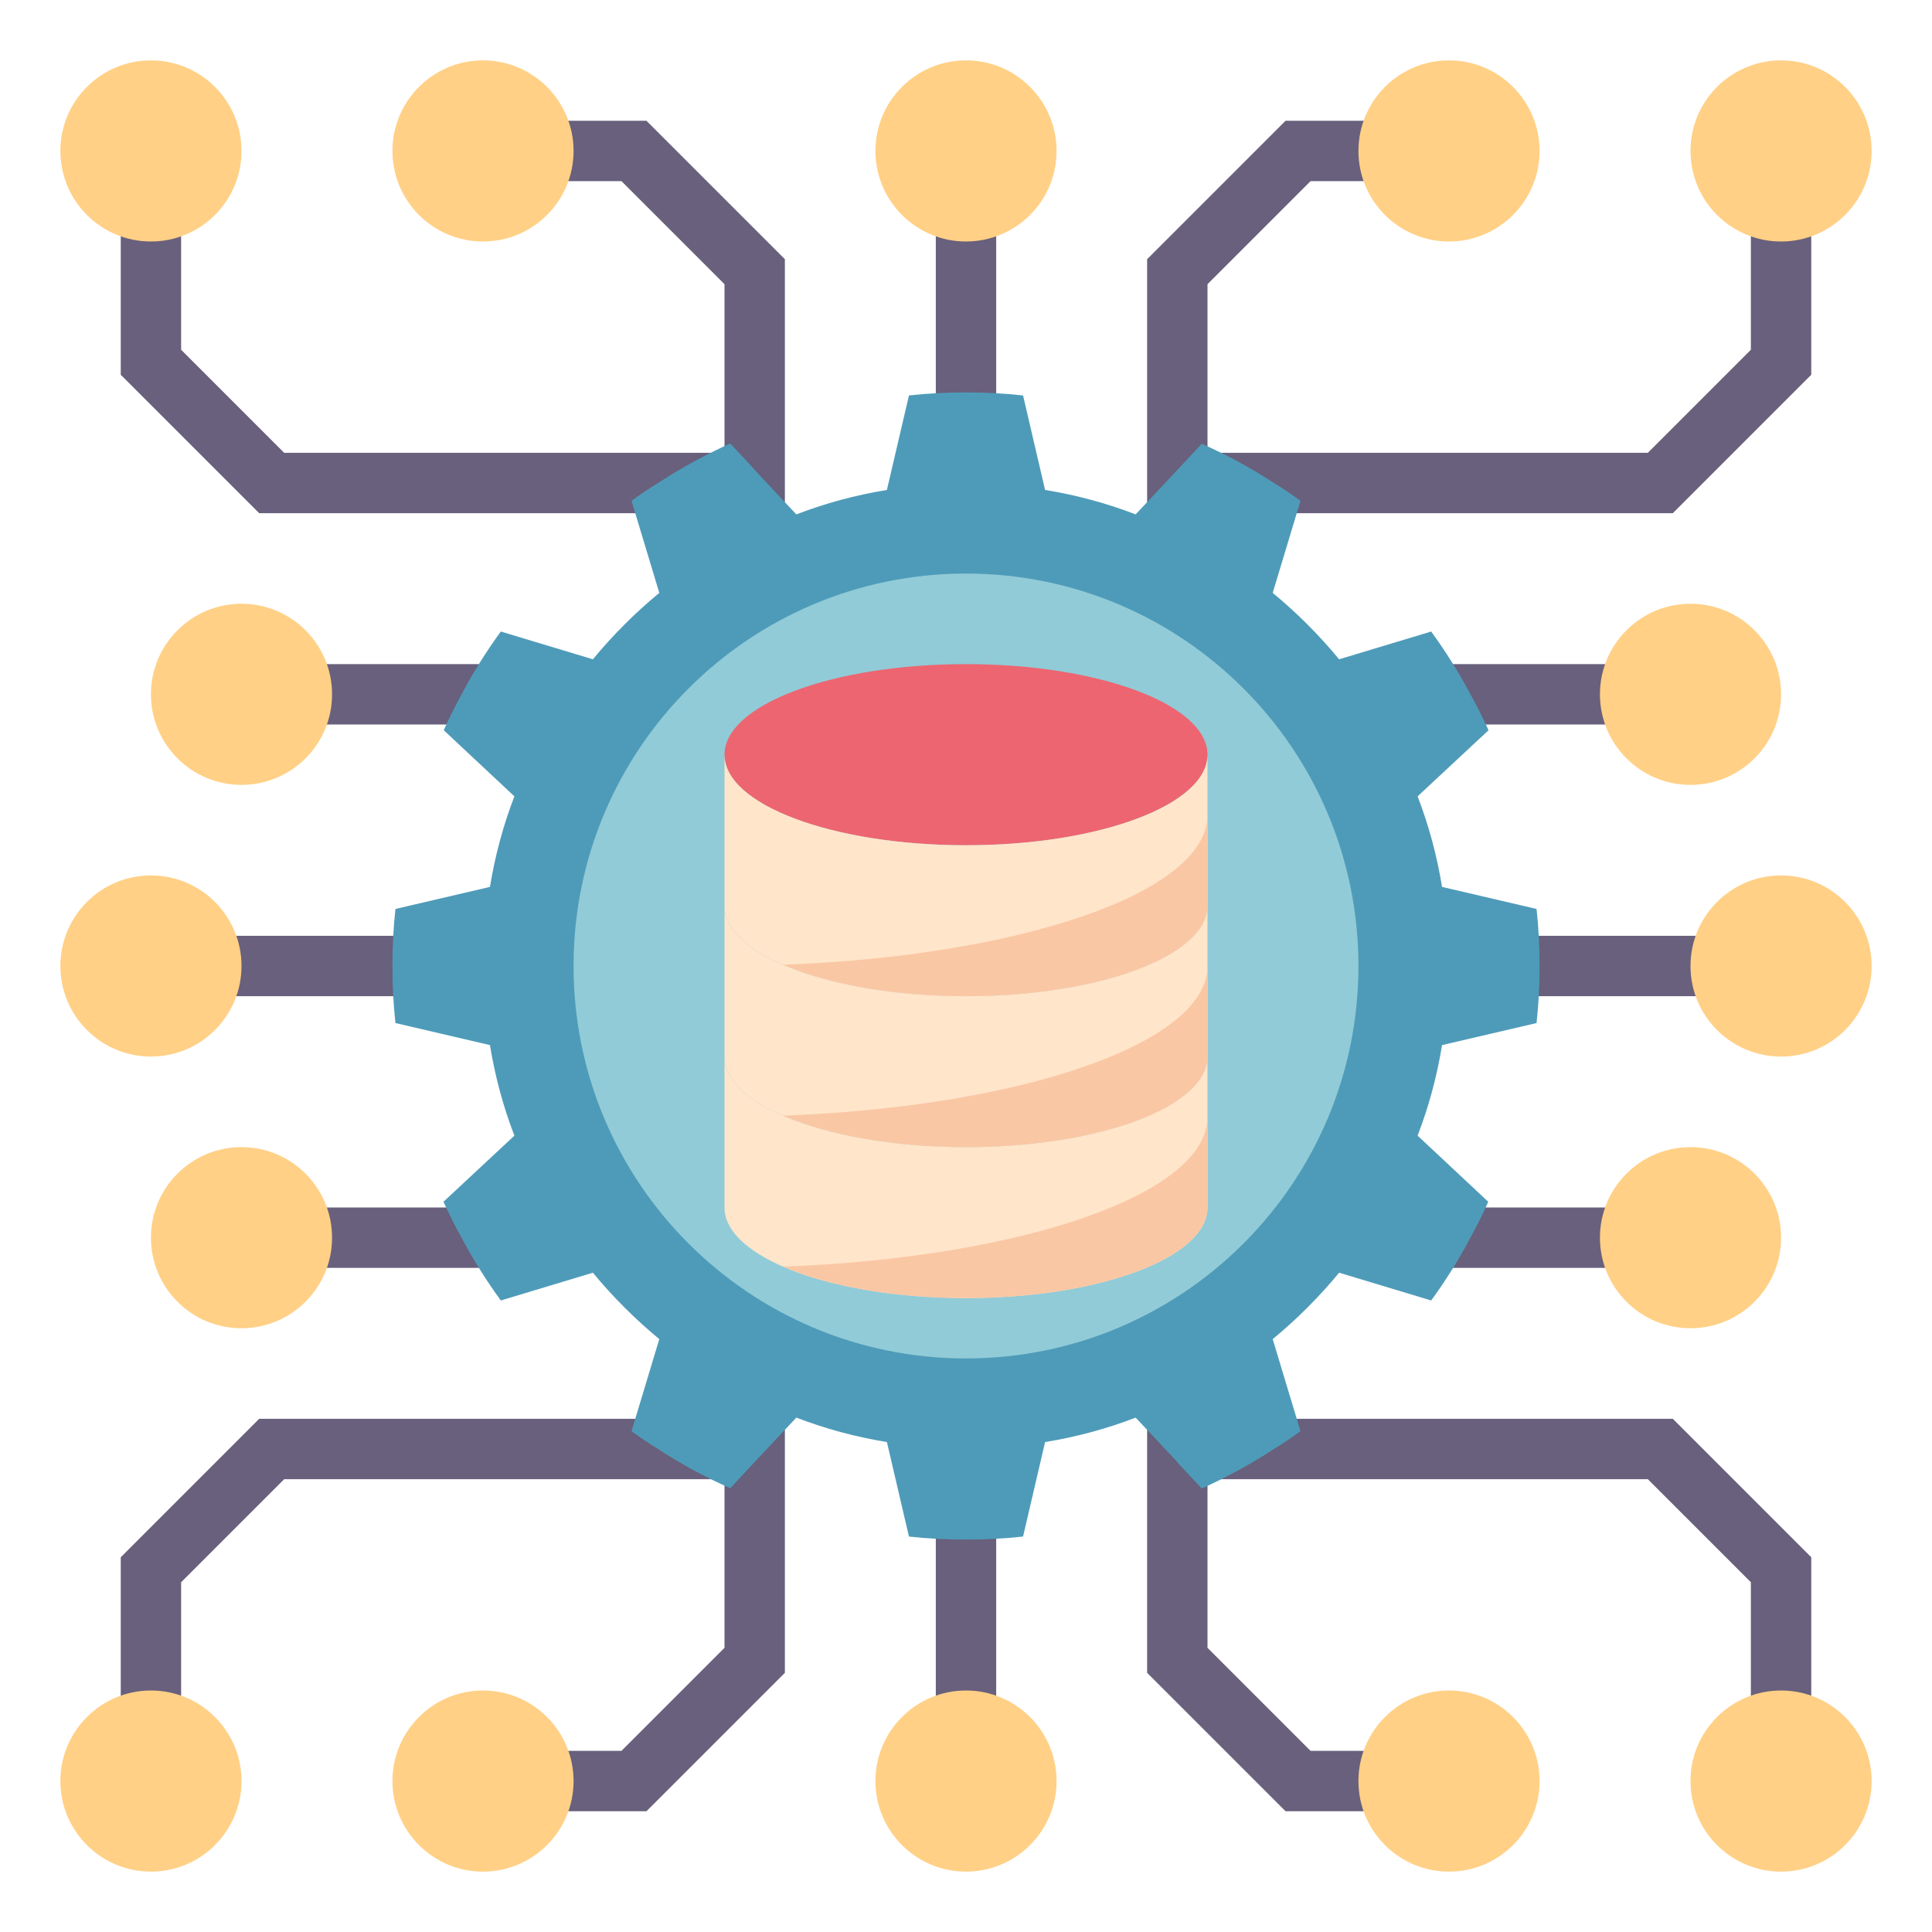
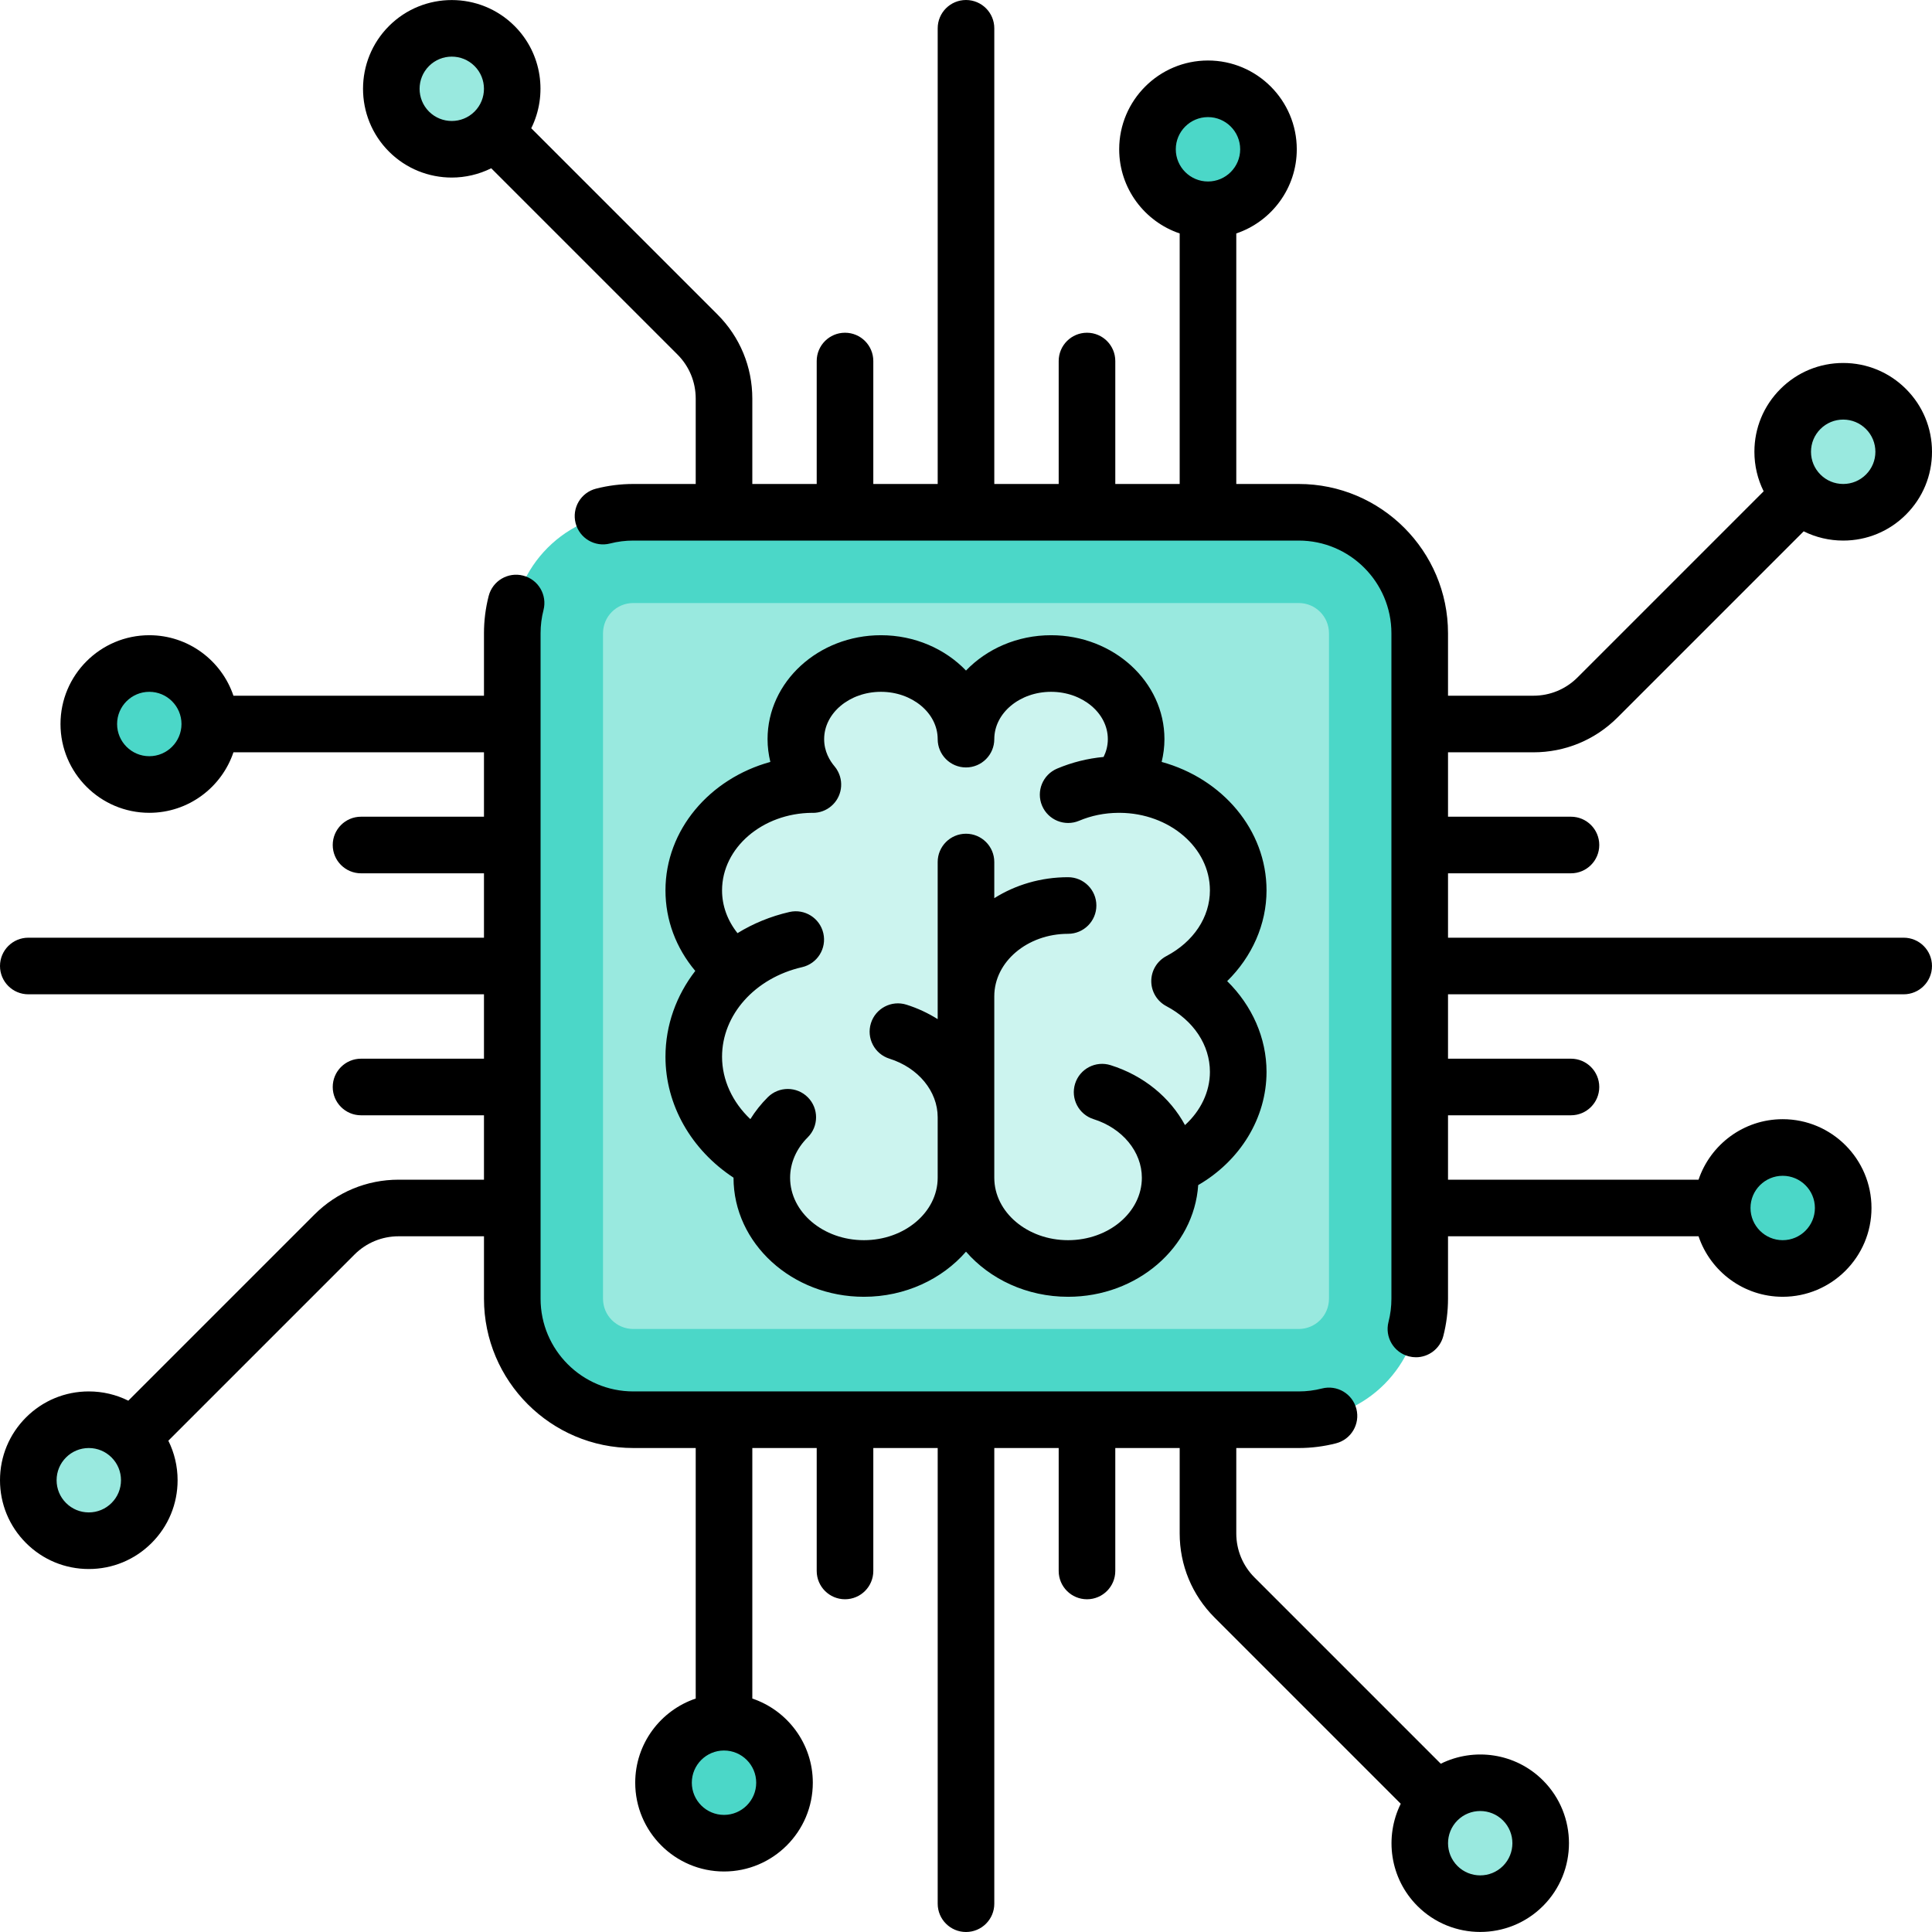
- <svg xmlns="http://www.w3.org/2000/svg" id="Layer_1_1_" enable-background="new 0 0 64 64" height="512" viewBox="0 0 64 64" width="512">
-   <g fill="#68607c">
-     <path d="m55.414 17h-16.414v-2h15.586l3.414-3.414v-4.586h2v5.414z" />
-     <path d="m48 31h9v2h-9z" />
-     <path d="m45 22h9v2h-9z" />
-     <path d="m60 57h-2v-4.586l-3.414-3.414h-15.586v-2h16.414l4.586 4.586z" />
-     <path d="m46 40h8v2h-8z" />
-     <path d="m25 17h-16.414l-4.586-4.586v-5.414h2v4.586l3.414 3.414h15.586z" />
-     <path d="m7 31h9v2h-9z" />
-     <path d="m10 22h9v2h-9z" />
-     <path d="m6 57h-2v-5.414l4.586-4.586h16.414v2h-15.586l-3.414 3.414z" />
-     <path d="m10 40h9v2h-9z" />
-     <path d="m31 7h2v9h-2z" />
-     <path d="m40 19h-2v-10.414l4.586-4.586h3.414v2h-2.586l-3.414 3.414z" />
-     <path d="m26 19h-2v-9.586l-3.414-3.414h-2.586v-2h3.414l4.586 4.586z" />
-     <path d="m31 47h2v10h-2z" />
-     <path d="m46 60h-3.414l-4.586-4.586v-10.414h2v9.586l3.414 3.414h2.586z" />
-     <path d="m21.414 60h-3.414v-2h2.586l3.414-3.414v-9.586h2v10.414z" />
+ <svg xmlns="http://www.w3.org/2000/svg" version="1.1" id="Capa_1" x="0px" y="0px" viewBox="0 0 512.002 512.002" style="enable-background:new 0 0 512.002 512.002;" xml:space="preserve">
+   <path style="fill:#4BD7C8;" d="M344.177,376.243H167.823c-17.709,0-32.065-14.356-32.065-32.065V167.824  c0-17.709,14.356-32.065,32.065-32.065h176.355c17.709,0,32.065,14.356,32.065,32.065v176.355  C376.242,361.887,361.886,376.243,344.177,376.243z" />
+   <path style="fill:#99E9DF;" d="M344.177,352.195H167.823c-4.427,0-8.016-3.589-8.016-8.016V167.824c0-4.427,3.589-8.016,8.016-8.016  h176.355c4.427,0,8.016,3.589,8.016,8.016v176.355C352.194,348.606,348.605,352.195,344.177,352.195z" />
+   <g>
+     <circle style="fill:#4BD7C8;" cx="39.565" cy="191.871" r="16.03" />
+     <circle style="fill:#4BD7C8;" cx="472.44" cy="320.131" r="16.03" />
  </g>
-   <circle cx="8" cy="23" fill="#ffd086" r="3" />
-   <circle cx="5" cy="32" fill="#ffd086" r="3" />
-   <circle cx="8" cy="41" fill="#ffd086" r="3" />
-   <circle cx="5" cy="59" fill="#ffd086" r="3" />
-   <circle cx="16" cy="59" fill="#ffd086" r="3" />
-   <circle cx="32" cy="59" fill="#ffd086" r="3" />
-   <circle cx="48" cy="59" fill="#ffd086" r="3" />
-   <circle cx="59" cy="59" fill="#ffd086" r="3" />
-   <circle cx="56" cy="41" fill="#ffd086" r="3" />
-   <circle cx="59" cy="32" fill="#ffd086" r="3" />
-   <circle cx="56" cy="23" fill="#ffd086" r="3" />
-   <circle cx="59" cy="5" fill="#ffd086" r="3" />
-   <circle cx="48" cy="5" fill="#ffd086" r="3" />
-   <circle cx="32" cy="5" fill="#ffd086" r="3" />
-   <circle cx="16" cy="5" fill="#ffd086" r="3" />
-   <circle cx="5" cy="5" fill="#ffd086" r="3" />
-   <path d="m39 15.57.81-.87c.83.37 1.63.8 2.39 1.3.3.18.59.38.88.59l-.92 3.05c.8.66 1.54 1.4 2.2 2.2l3.05-.92c.48.66.92 1.36 1.3 2.08.22.39.41.78.6 1.19l-2.35 2.19c.37.96.64 1.96.81 3l3.13.73c.07.62.1 1.25.1 1.89s-.03 1.27-.1 1.89l-3.13.73c-.17 1.04-.44 2.04-.81 3l2.34 2.19c-.18.41-.38.8-.59 1.19-.38.72-.82 1.42-1.3 2.08l-3.05-.92c-.66.8-1.4 1.54-2.2 2.2l.92 3.05c-.29.21-.58.41-.88.59-.76.5-1.56.93-2.39 1.31l-.81-.87v-.01l-1.38-1.47c-.96.37-1.96.64-3 .81l-.73 3.13c-.62.07-1.25.1-1.89.1s-1.27-.03-1.89-.1l-.73-3.13c-1.04-.17-2.04-.44-3-.81l-1.38 1.47-.81.87c-.83-.37-1.63-.8-2.39-1.3-.3-.18-.59-.38-.88-.59l.92-3.05c-.8-.66-1.54-1.4-2.2-2.2l-3.05.92c-.48-.66-.92-1.36-1.3-2.08-.22-.39-.41-.78-.6-1.19l2.35-2.19c-.37-.96-.64-1.96-.81-3l-3.13-.73c-.07-.62-.1-1.25-.1-1.89s.03-1.27.1-1.89l3.13-.73c.17-1.04.44-2.04.81-3l-2.34-2.19c.18-.41.38-.8.59-1.19.38-.72.82-1.42 1.3-2.08l3.05.92c.66-.8 1.4-1.54 2.2-2.2l-.92-3.05c.29-.21.58-.41.88-.59.76-.5 1.56-.93 2.39-1.31l.81.87v.01l1.38 1.47c.96-.37 1.96-.64 3-.81l.73-3.13c.62-.07 1.25-.1 1.89-.1s1.27.03 1.89.1l.73 3.13c1.04.17 2.04.44 3 .81z" fill="#4e9bb9" />
-   <circle cx="32" cy="32" fill="#91cbd7" r="13" />
-   <path d="m40 30v5c0 1.66-3.58 3-8 3s-8-1.34-8-3v-5c0 1.66 3.58 3 8 3s8-1.34 8-3z" fill="#ffe5ca" />
-   <path d="m32 43c-4.42 0-8-1.34-8-3v-5c0 1.66 3.58 3 8 3s8-1.34 8-3v5c0 1.66-3.58 3-8 3z" fill="#ffe5ca" />
-   <ellipse cx="32" cy="25" fill="#ed6571" rx="8" ry="3" />
-   <path d="m40 25v5c0 1.66-3.58 3-8 3s-8-1.34-8-3v-5c0 1.66 3.58 3 8 3s8-1.34 8-3z" fill="#ffe5ca" />
-   <path d="m25.947 31.959c1.467.637 3.631 1.041 6.053 1.041 4.42 0 8-1.34 8-3v-3c0 2.557-6.131 4.659-14.053 4.959z" fill="#fac7a4" />
-   <path d="m25.947 36.959c1.467.637 3.631 1.041 6.053 1.041 4.42 0 8-1.34 8-3v-3c0 2.557-6.131 4.659-14.053 4.959z" fill="#fac7a4" />
-   <path d="m25.947 41.959c1.467.637 3.631 1.041 6.053 1.041 4.42 0 8-1.34 8-3v-3c0 2.557-6.131 4.659-14.053 4.959z" fill="#fac7a4" />
+   <g>
+     <circle style="fill:#99E9DF;" cx="23.532" cy="392.271" r="16.03" />
+     <circle style="fill:#99E9DF;" cx="488.47" cy="119.731" r="16.03" />
+   </g>
+   <g>
+     <circle style="fill:#4BD7C8;" cx="320.13" cy="39.566" r="16.03" />
+     <circle style="fill:#4BD7C8;" cx="191.87" cy="472.441" r="16.03" />
+   </g>
+   <g>
+     <circle style="fill:#99E9DF;" cx="119.73" cy="23.533" r="16.03" />
+     <circle style="fill:#99E9DF;" cx="392.27" cy="488.471" r="16.03" />
+   </g>
+   <path style="fill:#CCF4EF;" d="M256,324.248c2.286,0,4.462,0.975,5.981,2.677c5.237,5.871,12.917,9.237,21.074,9.237  c14.028,0,25.81-9.821,26.82-22.354c0.211-2.611,1.691-4.955,3.953-6.278c8.83-5.155,14.318-14.15,14.318-23.473  c0-6.728-2.803-13.265-7.899-18.408c-3.092-3.123-3.092-8.157,0-11.281c5.096-5.143,7.899-11.68,7.899-18.408  c0-12.106-8.838-22.776-21.99-26.553c-4.094-1.174-6.552-5.355-5.597-9.507c0.36-1.566,0.532-2.842,0.532-4.02  c0-11.05-10.114-20.04-22.545-20.04c-6.427,0-12.58,2.47-16.862,6.775c-3.022,3.022-8.345,3.022-11.367,0  c-4.282-4.306-10.435-6.775-16.862-6.775c-12.431,0-22.545,8.991-22.545,20.04c0,1.323,0.149,2.654,0.431,3.949  c0.908,4.133-1.542,8.259-5.613,9.429c-13.081,3.769-21.872,14.498-21.872,26.702c0,5.836,2.098,11.464,6.067,16.283  c2.356,2.869,2.442,6.979,0.196,9.938c-4.094,5.409-6.263,11.59-6.263,17.868c0,10.004,5.417,19.59,14.498,25.645  c2.208,1.472,3.546,3.945,3.57,6.603c0.11,13.159,12.236,23.864,27.023,23.864c8.157,0,15.837-3.366,21.074-9.237  C251.538,325.222,253.714,324.248,256,324.248z" />
+   <path d="M504.5,248.501H383.742v-17.064h32.581c4.142,0,7.5-3.358,7.5-7.5s-3.358-7.5-7.5-7.5h-32.581v-17.065h22.62  c8.427,0,16.35-3.281,22.308-9.24l49.326-49.326c3.214,1.601,6.777,2.453,10.473,2.453c6.286,0,12.195-2.448,16.64-6.892  c4.445-4.445,6.893-10.354,6.893-16.64s-2.448-12.195-6.893-16.64c-4.444-4.445-10.354-6.893-16.64-6.893s-12.195,2.448-16.64,6.892  c-4.445,4.445-6.893,10.354-6.893,16.64c0,3.696,0.852,7.259,2.453,10.473l-49.326,49.326c-3.125,3.125-7.281,4.847-11.702,4.847  h-22.62v-16.548c0-21.816-17.749-39.564-39.564-39.564h-16.548V61.865c9.308-3.139,16.032-11.946,16.032-22.3  c0-12.976-10.557-23.532-23.532-23.532s-23.532,10.557-23.532,23.532c0,10.354,6.724,19.16,16.032,22.3v66.394h-17.064V95.678  c0-4.142-3.358-7.5-7.5-7.5s-7.5,3.358-7.5,7.5v32.581H263.5V7.501c0-4.142-3.358-7.5-7.5-7.5s-7.5,3.358-7.5,7.5v120.758h-17.064  V95.678c0-4.142-3.358-7.5-7.5-7.5s-7.5,3.358-7.5,7.5v32.581h-17.064V105.64c0-8.427-3.282-16.35-9.241-22.308l-49.343-49.343  c4.359-8.801,2.898-19.775-4.421-27.095c-9.176-9.175-24.105-9.174-33.28,0c-9.175,9.175-9.175,24.104,0,33.28  c4.588,4.587,10.614,6.881,16.64,6.881c3.588,0,7.17-0.833,10.455-2.46l49.343,49.344c3.126,3.125,4.847,7.281,4.847,11.701v22.619  h-16.548c-3.345,0-6.672,0.42-9.888,1.247c-4.011,1.032-6.426,5.121-5.394,9.133s5.122,6.427,9.133,5.394  c1.995-0.513,4.063-0.774,6.148-0.774h176.354c13.545,0,24.564,11.02,24.564,24.564v176.355c0,2.083-0.26,4.15-0.772,6.143  c-1.031,4.012,1.385,8.1,5.396,9.131c0.626,0.161,1.254,0.238,1.873,0.238c3.341,0,6.388-2.249,7.258-5.635  c0.826-3.212,1.245-6.536,1.245-9.878v-16.548h66.394c3.139,9.308,11.946,16.032,22.3,16.032c12.976,0,23.532-10.556,23.532-23.532  s-10.557-23.532-23.532-23.532c-10.354,0-19.16,6.724-22.3,16.032h-66.394v-17.065h32.581c4.142,0,7.5-3.358,7.5-7.5  s-3.358-7.5-7.5-7.5h-32.581v-17.063H504.5c4.142,0,7.5-3.358,7.5-7.5S508.642,248.501,504.5,248.501z M482.435,113.694  c1.612-1.612,3.754-2.499,6.033-2.499s4.421,0.887,6.033,2.499s2.499,3.754,2.499,6.033s-0.887,4.421-2.499,6.033  s-3.754,2.499-6.033,2.499s-4.421-0.887-6.033-2.499l0,0c-1.612-1.612-2.499-3.754-2.499-6.033S480.823,115.305,482.435,113.694z   M320.129,31.033c4.705,0,8.532,3.828,8.532,8.532s-3.828,8.532-8.532,8.532s-8.532-3.828-8.532-8.532  S315.424,31.033,320.129,31.033z M113.692,29.567c-3.327-3.327-3.327-8.74,0-12.066c1.664-1.664,3.848-2.495,6.034-2.495  c2.185,0,4.37,0.832,6.033,2.495c3.327,3.327,3.327,8.74,0,12.067l0,0C122.433,32.893,117.02,32.894,113.692,29.567z   M472.436,311.598c4.705,0,8.532,3.828,8.532,8.532c0,4.705-3.828,8.532-8.532,8.532s-8.532-3.828-8.532-8.532  C463.903,315.425,467.731,311.598,472.436,311.598z" />
+   <path d="M381.819,467.407l-49.343-49.344c-3.126-3.125-4.847-7.281-4.847-11.701v-22.619h16.548c3.345,0,6.671-0.42,9.886-1.247  c4.011-1.032,6.426-5.121,5.394-9.133c-1.032-4.011-5.119-6.426-9.133-5.394c-1.994,0.513-4.062,0.773-6.147,0.773H167.823  c-13.545,0-24.564-11.02-24.564-24.564V167.824c0-2.085,0.26-4.153,0.773-6.146c1.033-4.011-1.382-8.1-5.393-9.133  c-4.012-1.033-8.101,1.382-9.133,5.393c-0.828,3.214-1.247,6.54-1.247,9.886v16.548H61.864c-3.139-9.308-11.946-16.032-22.3-16.032  c-12.976,0-23.532,10.556-23.532,23.532s10.557,23.532,23.532,23.532c10.354,0,19.16-6.724,22.3-16.032h66.394v17.065H95.677  c-4.142,0-7.5,3.358-7.5,7.5s3.358,7.5,7.5,7.5h32.581v17.064H7.5c-4.142,0-7.5,3.358-7.5,7.5s3.358,7.5,7.5,7.5h120.758v17.064  H95.677c-4.142,0-7.5,3.358-7.5,7.5s3.358,7.5,7.5,7.5h32.581v17.065h-22.62c-8.427,0-16.35,3.281-22.308,9.24l-49.326,49.326  c-3.214-1.601-6.777-2.453-10.473-2.453c-6.286,0-12.195,2.448-16.64,6.892C2.448,380.08,0,385.99,0,392.275  s2.448,12.195,6.893,16.64c4.444,4.445,10.354,6.892,16.64,6.892s12.195-2.448,16.64-6.892c4.445-4.445,6.893-10.354,6.893-16.64  c0-3.696-0.852-7.259-2.453-10.473l49.326-49.326c3.125-3.125,7.281-4.847,11.702-4.847h22.62v16.548  c0,21.816,17.749,39.564,39.564,39.564h16.548v66.394c-9.308,3.139-16.032,11.946-16.032,22.3c0,12.976,10.557,23.532,23.532,23.532  s23.532-10.557,23.532-23.532c0-10.354-6.724-19.16-16.032-22.3v-66.394h17.064v32.581c0,4.142,3.358,7.5,7.5,7.5s7.5-3.358,7.5-7.5  v-32.581H248.5v120.76c0,4.142,3.358,7.5,7.5,7.5s7.5-3.358,7.5-7.5V383.743h17.064v32.581c0,4.142,3.358,7.5,7.5,7.5  s7.5-3.358,7.5-7.5v-32.581h17.064v22.619c0,8.427,3.282,16.35,9.241,22.308l49.343,49.343c-4.359,8.801-2.898,19.775,4.422,27.095  c4.587,4.588,10.614,6.881,16.64,6.881s12.053-2.293,16.64-6.881c9.175-9.175,9.175-24.104,0-33.279  C401.595,464.509,390.62,463.048,381.819,467.407z M39.564,200.404c-4.705,0-8.532-3.828-8.532-8.532  c0-4.705,3.828-8.532,8.532-8.532s8.532,3.828,8.532,8.532C48.097,196.577,44.269,200.404,39.564,200.404z M29.565,398.308  c-1.612,1.612-3.754,2.499-6.033,2.499s-4.421-0.887-6.033-2.499c-1.612-1.612-2.499-3.754-2.499-6.033s0.887-4.421,2.499-6.033  s3.754-2.499,6.033-2.499s4.421,0.887,6.033,2.499l0,0c1.612,1.612,2.499,3.754,2.499,6.033S31.177,396.697,29.565,398.308z   M191.871,480.969c-4.705,0-8.532-3.828-8.532-8.532s3.828-8.532,8.532-8.532s8.532,3.828,8.532,8.532  S196.576,480.969,191.871,480.969z M398.308,494.502c-3.327,3.327-8.74,3.326-12.067,0c-3.327-3.327-3.327-8.74,0-12.066  c1.664-1.663,3.849-2.495,6.034-2.495s4.37,0.832,6.033,2.495C401.634,485.762,401.634,491.175,398.308,494.502z" />
+   <path d="M194.392,312.096c0,0.006,0,0.012,0,0.018c0,17.396,15.501,31.549,34.555,31.549c10.95,0,20.719-4.679,27.054-11.957  c6.335,7.278,16.104,11.957,27.054,11.957c18.337,0,33.376-13.11,34.482-29.602c11.137-6.462,18.108-17.781,18.108-30.003  c0-8.99-3.833-17.566-10.43-24.048c6.596-6.482,10.43-15.059,10.43-24.048c0-16.04-11.732-29.627-27.793-34.042  c0.475-1.961,0.739-3.978,0.739-6.039c0-15.186-13.479-27.541-30.045-27.541c-8.974,0-17.035,3.629-22.545,9.365  c-5.51-5.736-13.572-9.365-22.545-9.365c-16.567,0-30.045,12.355-30.045,27.541c0,2.061,0.264,4.078,0.739,6.039  c-16.061,4.414-27.793,18.001-27.793,34.042c0,7.839,2.774,15.235,7.899,21.343c-5.011,6.487-7.899,14.362-7.899,22.746  C176.355,292.803,183.169,304.71,194.392,312.096z M215.232,215.408c0.067,0.002,0.134,0.011,0.2,0.011  c1.712,0,3.433-0.583,4.842-1.776c2.875-2.434,3.452-6.564,1.522-9.671c-0.057-0.092-0.109-0.186-0.169-0.275  c-0.031-0.045-0.068-0.088-0.1-0.133c-0.116-0.163-0.235-0.323-0.364-0.477c-0.004-0.005-0.007-0.01-0.011-0.014  c-1.251-1.479-2.744-3.927-2.744-7.193c0-6.915,6.75-12.541,15.045-12.541s15.045,5.626,15.045,12.541c0,4.142,3.358,7.5,7.5,7.5  c4.142,0,7.5-3.358,7.5-7.5c0-6.915,6.75-12.541,15.045-12.541s15.045,5.626,15.045,12.541c0,1.848-0.484,3.424-1.125,4.72  c-4.266,0.403-8.392,1.434-12.309,3.086c-3.817,1.609-5.606,6.008-3.997,9.825c1.609,3.816,6.008,5.607,9.825,3.997  c3.242-1.367,6.73-2.07,10.368-2.098c0.072,0.002,0.143,0.009,0.215,0.009c0.067,0,0.133-0.009,0.2-0.011  c13.183,0.086,23.877,9.271,23.877,20.552c0,7.091-4.314,13.601-11.541,17.416c-2.46,1.298-4,3.851-4,6.633s1.54,5.335,4,6.633  c7.227,3.814,11.541,10.325,11.541,17.416c0,5.287-2.457,10.33-6.607,14.101c-3.943-7.301-10.912-13.113-19.717-15.879  c-3.95-1.241-8.161,0.956-9.403,4.907c-1.242,3.952,0.956,8.162,4.907,9.403c7.646,2.403,12.784,8.642,12.784,15.525  c0,9.125-8.772,16.549-19.555,16.549c-10.782,0-19.554-7.424-19.554-16.549v-48.097c0-9.125,8.772-16.548,19.554-16.548  c4.142,0,7.5-3.358,7.5-7.5s-3.358-7.5-7.5-7.5c-7.254,0-13.99,2.056-19.554,5.557v-9.58c0-4.142-3.358-7.5-7.5-7.5  s-7.5,3.358-7.5,7.5v41.637c-2.524-1.584-5.292-2.895-8.286-3.836c-3.954-1.242-8.162,0.956-9.403,4.906  c-1.242,3.952,0.955,8.162,4.906,9.404c7.646,2.403,12.783,8.642,12.783,15.524v16.032c0,9.125-8.772,16.549-19.554,16.549  c-10.783,0-19.555-7.424-19.555-16.549c0-3.911,1.658-7.713,4.668-10.705c2.938-2.92,2.952-7.669,0.032-10.607  s-7.668-2.952-10.606-0.032c-1.797,1.787-3.344,3.739-4.63,5.814c-4.736-4.48-7.501-10.374-7.501-16.535  c0-11.112,8.721-20.874,21.208-23.739c4.037-0.926,6.559-4.95,5.633-8.987c-0.926-4.038-4.951-6.559-8.987-5.633  c-5.027,1.153-9.655,3.078-13.759,5.605c-2.661-3.342-4.094-7.256-4.094-11.335C191.355,224.679,202.049,215.495,215.232,215.408z" />
+   <g>
+ </g>
+   <g>
+ </g>
+   <g>
+ </g>
+   <g>
+ </g>
+   <g>
+ </g>
+   <g>
+ </g>
+   <g>
+ </g>
+   <g>
+ </g>
+   <g>
+ </g>
+   <g>
+ </g>
+   <g>
+ </g>
+   <g>
+ </g>
+   <g>
+ </g>
+   <g>
+ </g>
+   <g>
+ </g>
</svg>
